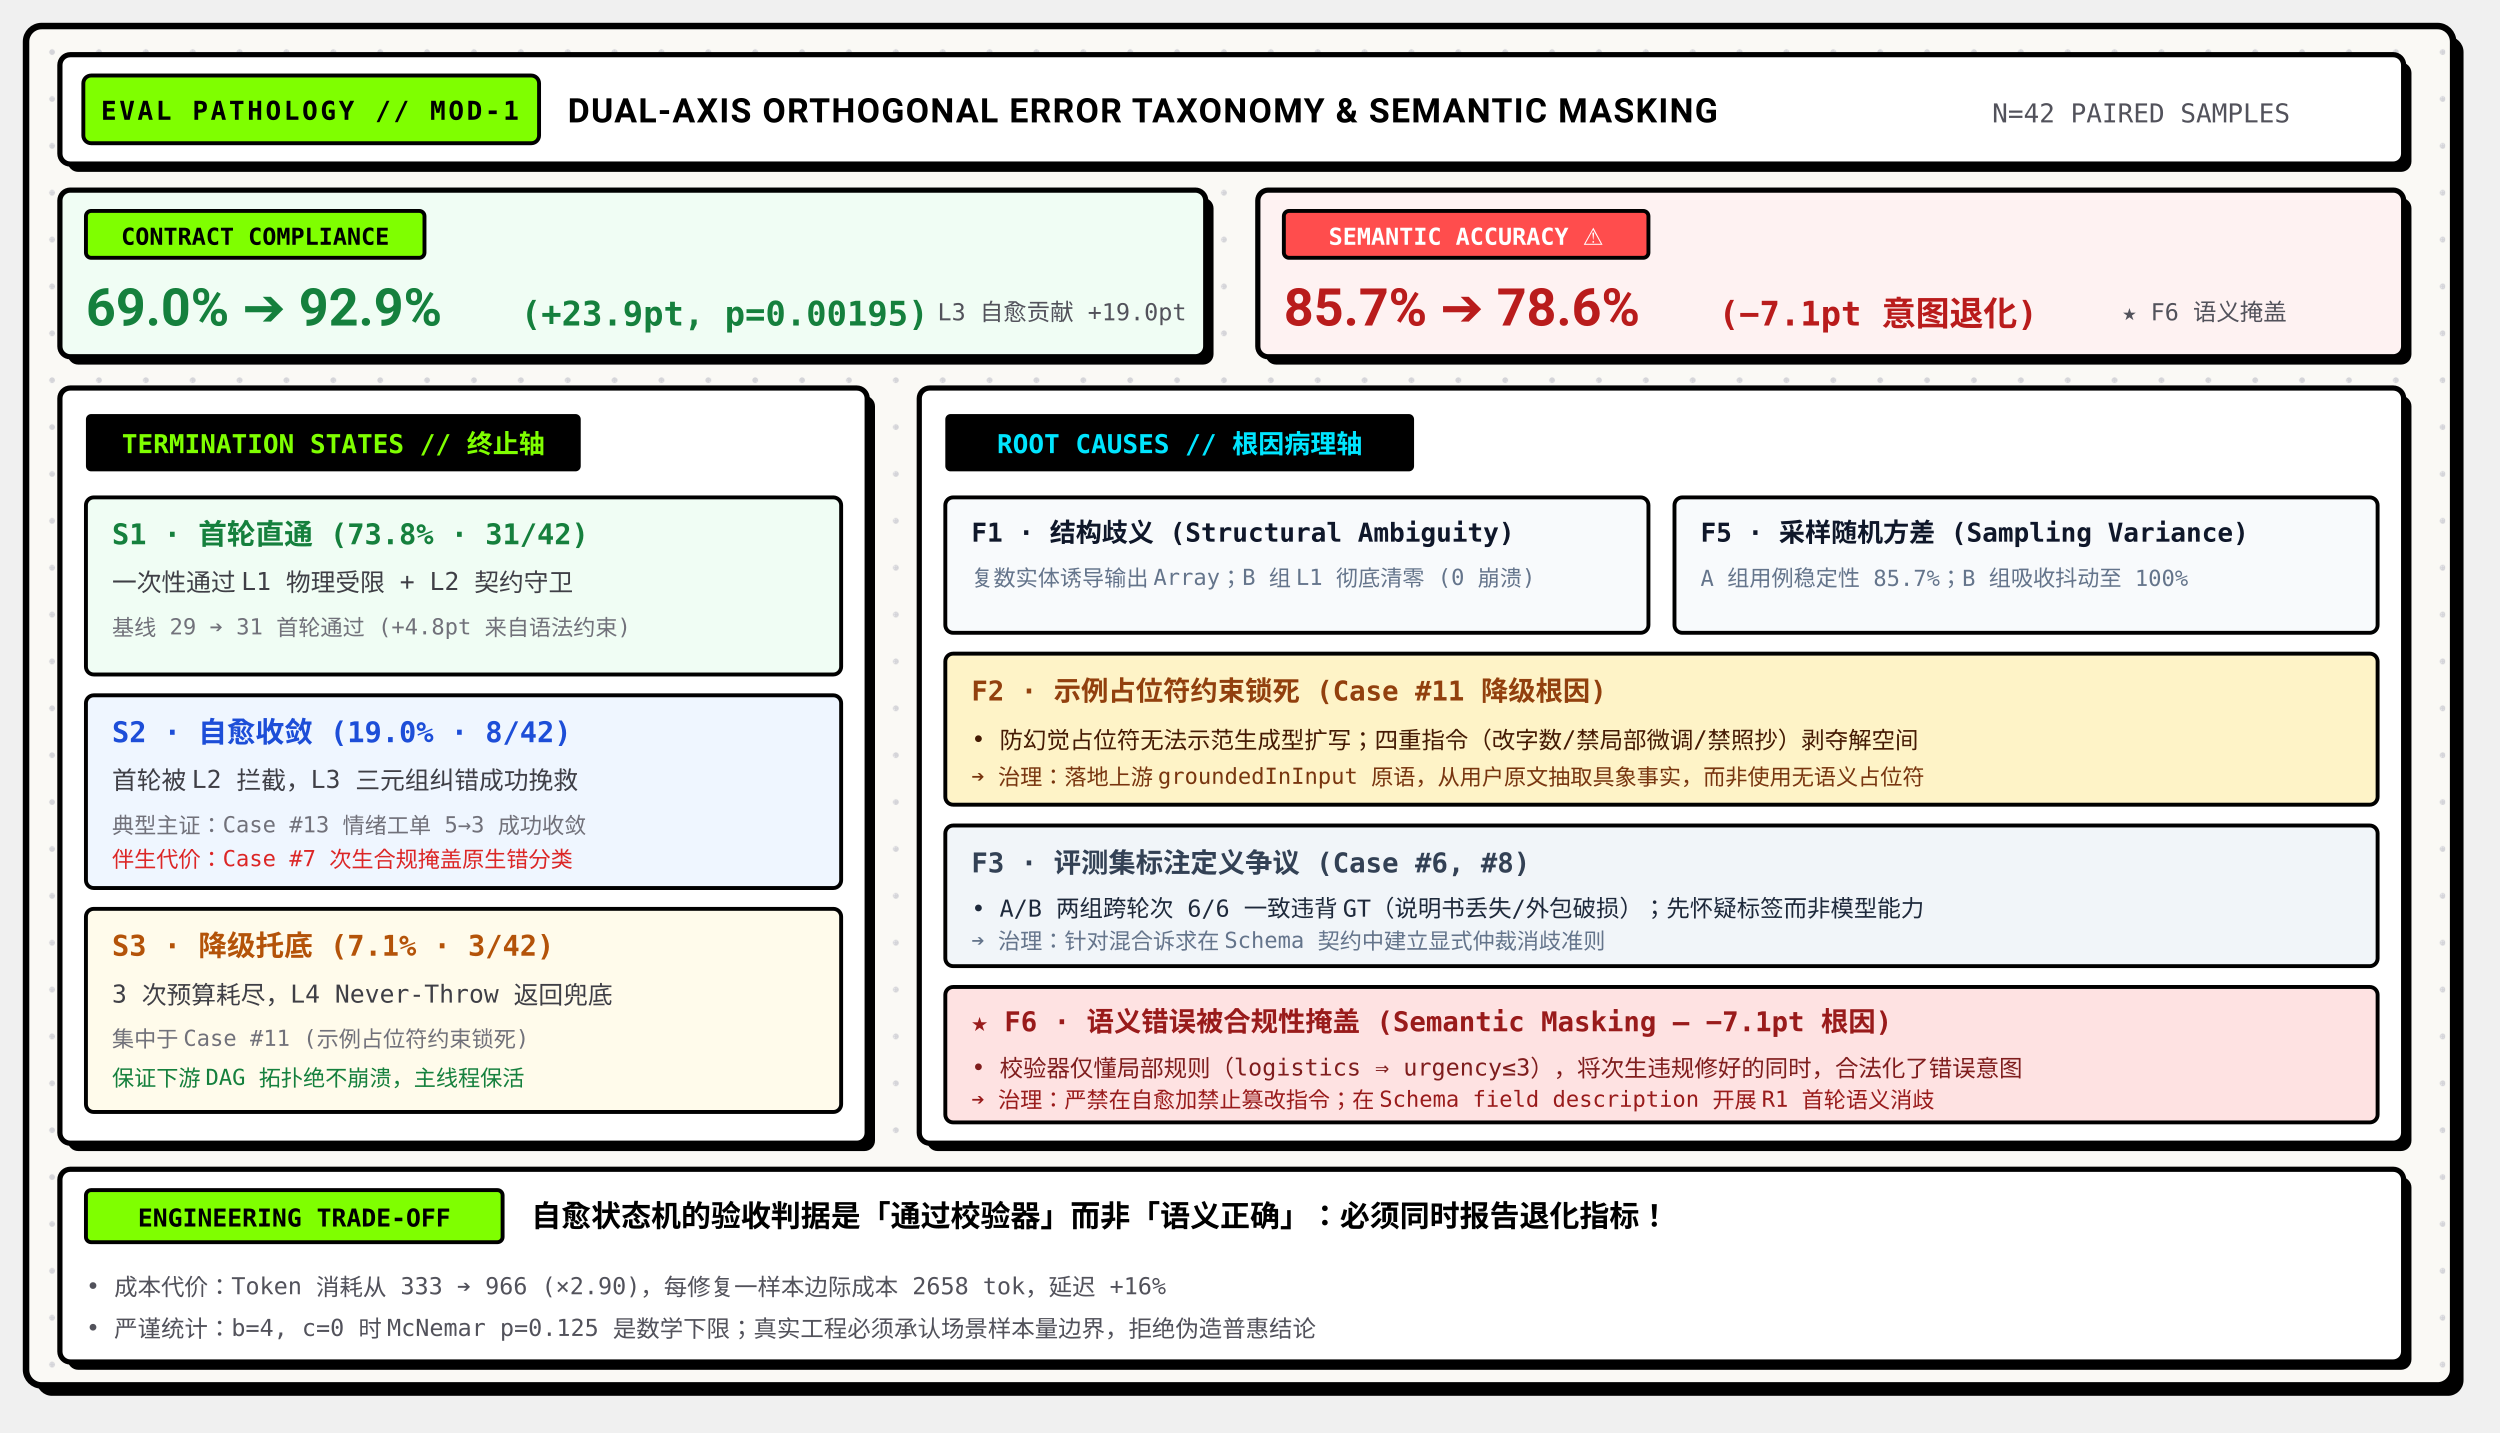
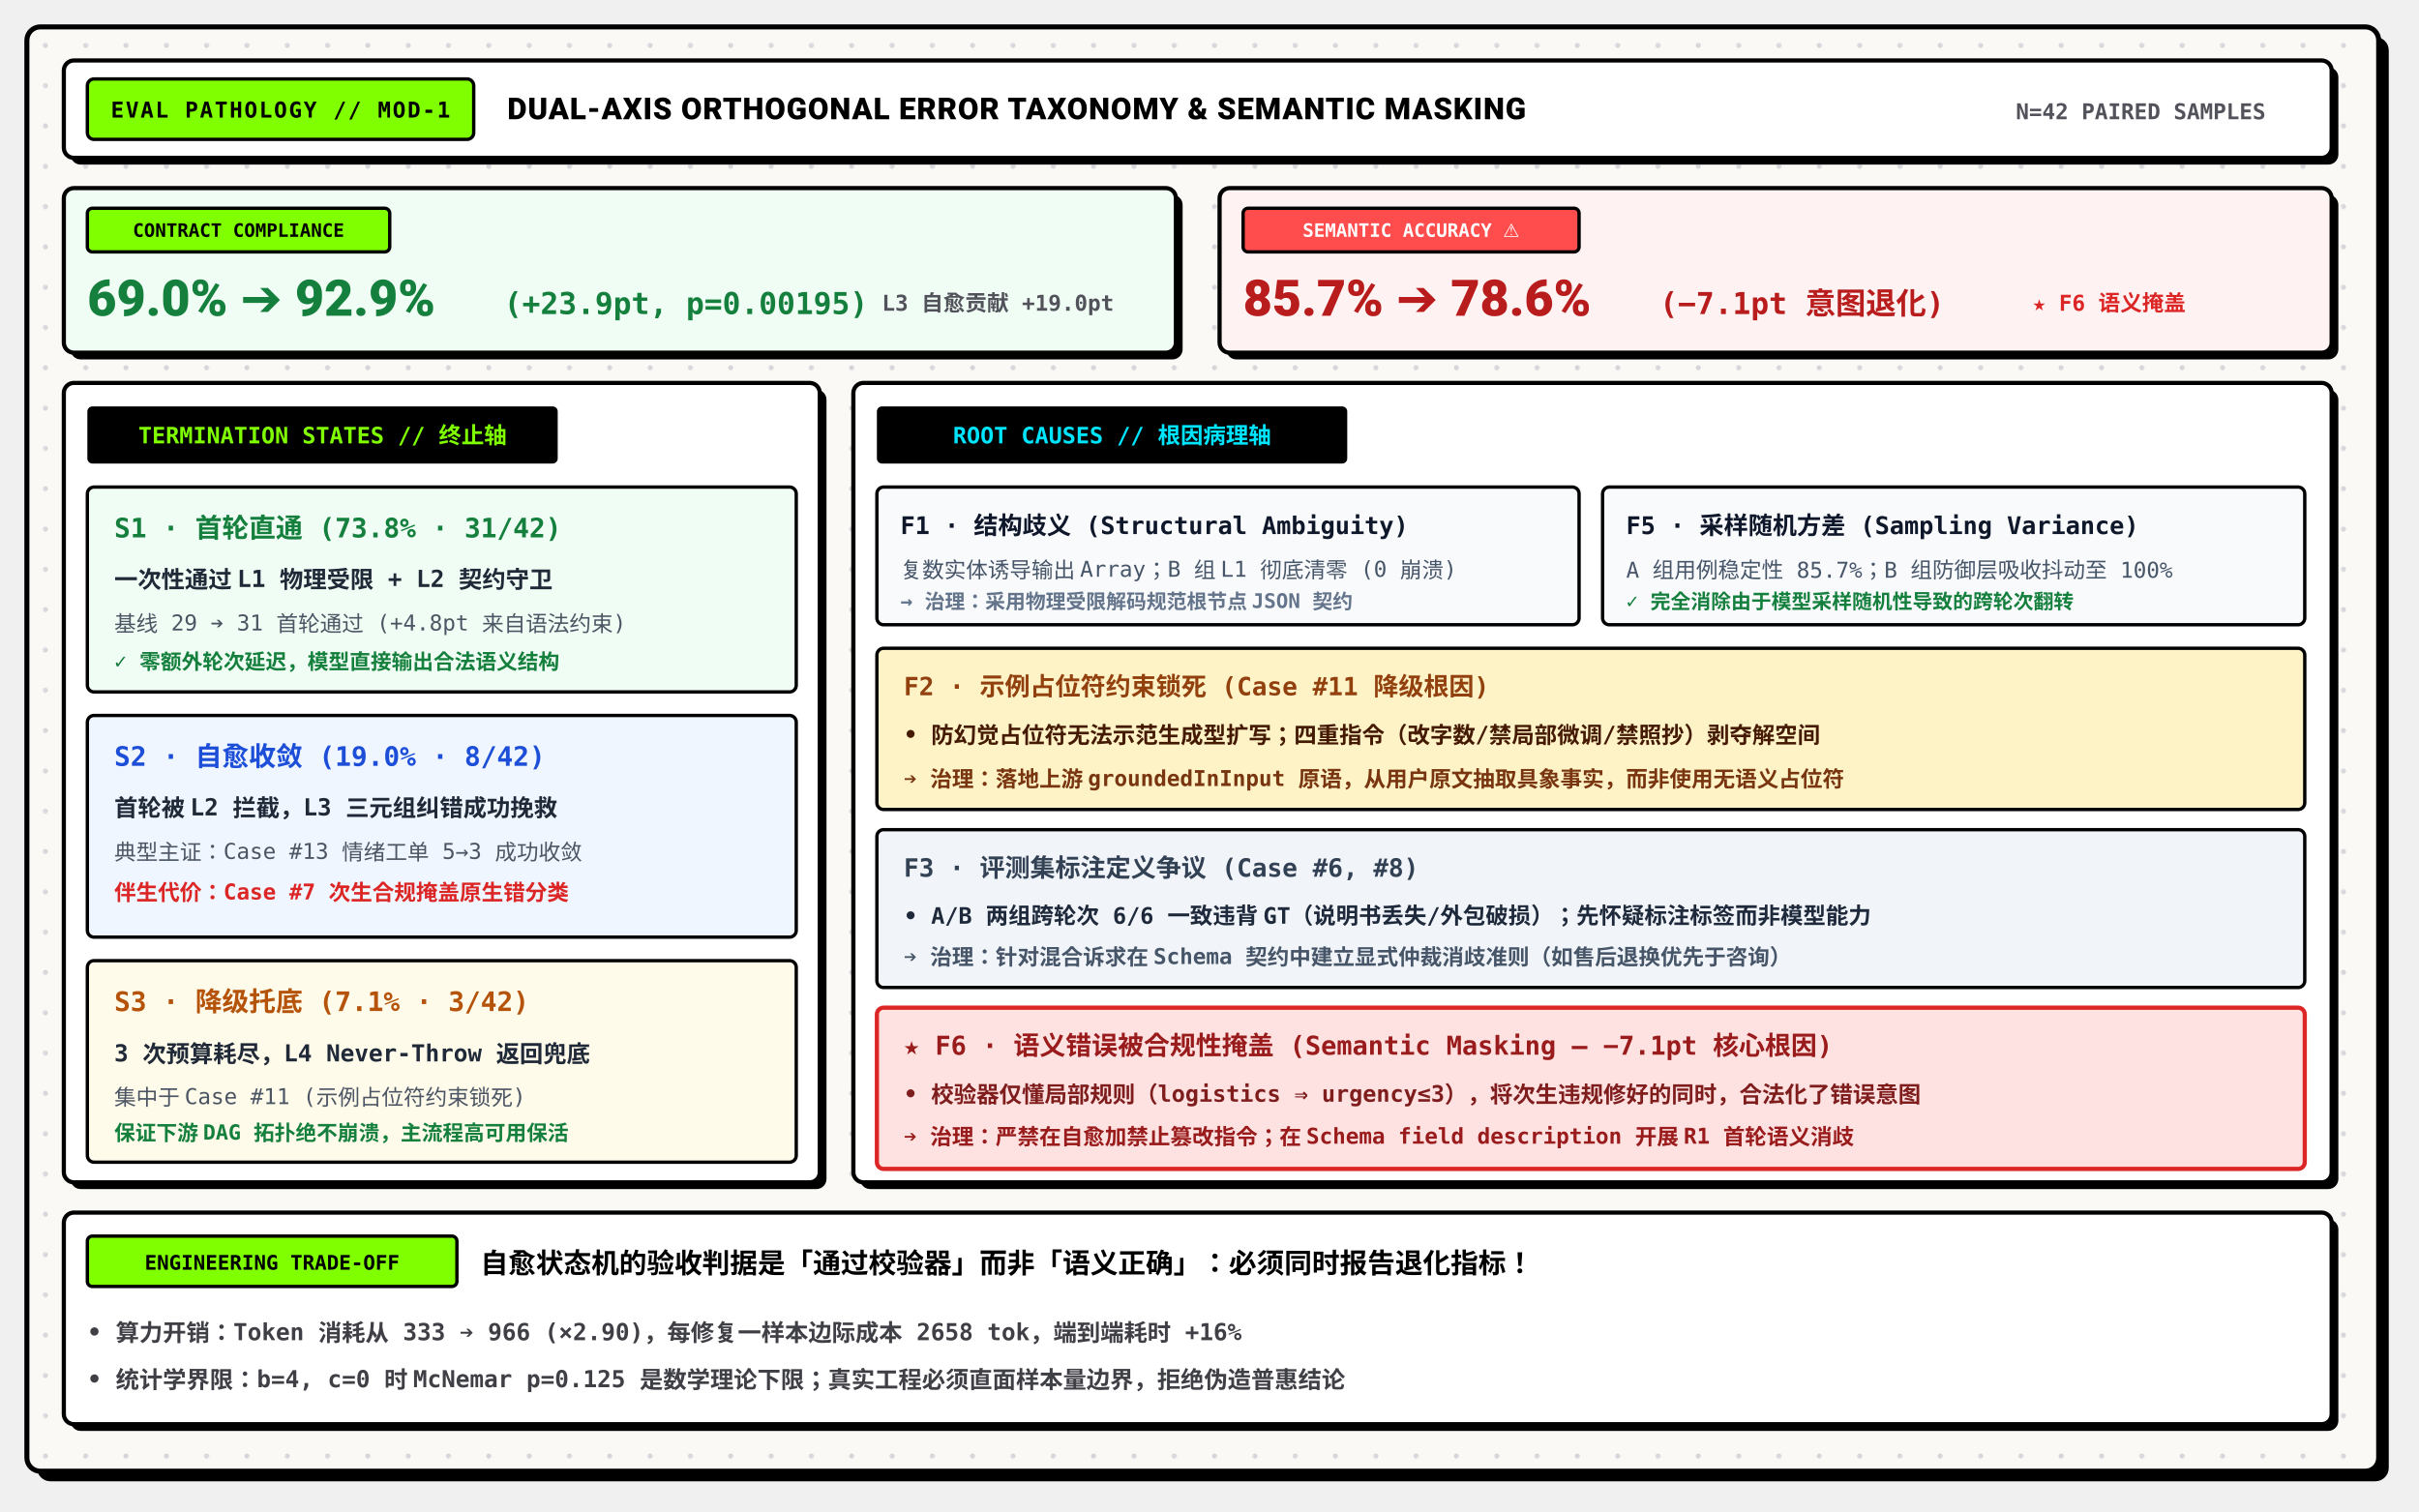
- <svg xmlns="http://www.w3.org/2000/svg" viewBox="0 0 960 550" width="960" height="550" style="background: transparent; display: block;">
+ <svg xmlns="http://www.w3.org/2000/svg" viewBox="0 0 1440 900" width="1440" height="900" style="background: transparent; display: block;">
  <defs>
-     <pattern id="dot-grid-eval" x="0" y="0" width="18" height="18" patternUnits="userSpaceOnUse">
-       <circle cx="2" cy="2" r="1.1" fill="#D4D4D8" />
+     <pattern id="dot-grid-eval" x="0" y="0" width="24" height="24" patternUnits="userSpaceOnUse">
+       <circle cx="3" cy="3" r="1.5" fill="#D4D4D8" />
    </pattern>
    <marker id="arrow-black" viewBox="0 0 10 10" refX="8" refY="5" markerWidth="6" markerHeight="6" orient="auto-start-reverse">
      <path d="M 0 1 L 10 5 L 0 9 z" fill="#000000" stroke="#000000" stroke-width="1.5" />
    </marker>
    <marker id="arrow-green" viewBox="0 0 10 10" refX="8" refY="5" markerWidth="6" markerHeight="6" orient="auto-start-reverse">
      <path d="M 0 1 L 10 5 L 0 9 z" fill="#7FFF00" stroke="#000000" stroke-width="1.5" />
    </marker>
    <marker id="arrow-red" viewBox="0 0 10 10" refX="8" refY="5" markerWidth="6" markerHeight="6" orient="auto-start-reverse">
      <path d="M 0 1 L 10 5 L 0 9 z" fill="#FF4D4D" stroke="#000000" stroke-width="1.5" />
    </marker>
    <style>
      .font-mono { font-family: 'Space Mono', SFMono-Regular, Menlo, Monaco, Consolas, 'PingFang SC', monospace; }
      .font-heading { font-family: 'Space Grotesk', -apple-system, BlinkMacSystemFont, 'Segoe UI', Roboto, 'PingFang SC', sans-serif; }
      .bold { font-weight: 700; }
-       .border-main { stroke: #000000; stroke-width: 2.5; stroke-linecap: square; stroke-linejoin: miter; }
-       .border-card { stroke: #000000; stroke-width: 2; }
-       .border-thin { stroke: #000000; stroke-width: 1.5; }
+       .bolder { font-weight: 800; }
+       .black { font-weight: 900; }
+       .border-main { stroke: #000000; stroke-width: 3; stroke-linecap: square; stroke-linejoin: miter; }
+       .border-card { stroke: #000000; stroke-width: 2.5; }
+       .border-thin { stroke: #000000; stroke-width: 2; }
    </style>
  </defs>
-   <rect x="14" y="14" width="932" height="522" rx="6" fill="#000000" />
-   <rect x="10" y="10" width="932" height="522" rx="6" fill="#FAF9F5" class="border-main" />
-   <rect x="13" y="13" width="926" height="516" rx="4" fill="url(#dot-grid-eval)" />
-   <rect x="26" y="24" width="900" height="42" rx="4" fill="#000000" />
-   <rect x="23" y="21" width="900" height="42" rx="4" fill="#FFFFFF" class="border-card" />
-   <rect x="32" y="29" width="175" height="26" rx="3" fill="#7FFF00" class="border-thin" />
-   <text x="119" y="46" class="font-mono bold" font-size="10" fill="#000000" text-anchor="middle" letter-spacing="1">EVAL PATHOLOGY // MOD-1</text>
-   <text x="218" y="47" class="font-heading bold" font-size="13" fill="#000000" letter-spacing="0.5">DUAL-AXIS ORTHOGONAL ERROR TAXONOMY &amp; SEMANTIC MASKING</text>
-   <text x="765" y="47" class="font-mono" font-size="10" fill="#52525B">N=42 PAIRED SAMPLES</text>
-   <rect x="26" y="76" width="440" height="64" rx="4" fill="#000000" />
-   <rect x="23" y="73" width="440" height="64" rx="4" fill="#F0FDF4" class="border-card" />
-   <rect x="33" y="81" width="130" height="18" rx="2" fill="#7FFF00" class="border-thin" />
-   <text x="98" y="94" class="font-mono bold" font-size="9" fill="#000000" text-anchor="middle">CONTRACT COMPLIANCE</text>
-   <text x="33" y="125" class="font-heading bold" font-size="20" fill="#15803D">69.0% ➔ 92.9%</text>
-   <text x="200" y="125" class="font-mono bold" font-size="13" fill="#15803D">(+23.9pt, p=0.00195)</text>
-   <text x="360" y="123" class="font-mono" font-size="9" fill="#52525B">L3 自愈贡献 +19.0pt</text>
-   <rect x="486" y="76" width="440" height="64" rx="4" fill="#000000" />
-   <rect x="483" y="73" width="440" height="64" rx="4" fill="#FEF2F2" class="border-card" />
-   <rect x="493" y="81" width="140" height="18" rx="2" fill="#FF4D4D" class="border-thin" />
-   <text x="563" y="94" class="font-mono bold" font-size="9" fill="#FFFFFF" text-anchor="middle">SEMANTIC ACCURACY ⚠️</text>
-   <text x="493" y="125" class="font-heading bold" font-size="20" fill="#B91C1C">85.7% ➔ 78.6%</text>
-   <text x="660" y="125" class="font-mono bold" font-size="13" fill="#B91C1C">(−7.1pt 意图退化)</text>
-   <text x="815" y="123" class="font-mono" font-size="9" fill="#52525B">★ F6 语义掩盖</text>
-   <rect x="26" y="152" width="310" height="290" rx="4" fill="#000000" />
-   <rect x="23" y="149" width="310" height="290" rx="4" fill="#FFFFFF" class="border-card" />
-   <rect x="33" y="159" width="190" height="22" rx="2" fill="#000000" />
-   <text x="128" y="174" class="font-mono bold" font-size="10" fill="#7FFF00" text-anchor="middle">TERMINATION STATES // 终止轴</text>
-   <rect x="33" y="191" width="290" height="68" rx="3" fill="#F0FDF4" class="border-thin" />
-   <text x="43" y="209" class="font-mono bold" font-size="11" fill="#15803D">S1 · 首轮直通 (73.8% · 31/42)</text>
-   <text x="43" y="227" class="font-mono" font-size="9.5" fill="#3F3F46">一次性通过 L1 物理受限 + L2 契约守卫</text>
-   <text x="43" y="244" class="font-mono" font-size="8.5" fill="#71717A">基线 29 ➔ 31 首轮通过 (+4.8pt 来自语法约束)</text>
-   <rect x="33" y="267" width="290" height="74" rx="3" fill="#EFF6FF" class="border-thin" />
-   <text x="43" y="285" class="font-mono bold" font-size="11" fill="#1D4ED8">S2 · 自愈收敛 (19.0% · 8/42)</text>
-   <text x="43" y="303" class="font-mono" font-size="9.5" fill="#3F3F46">首轮被 L2 拦截，L3 三元组纠错成功挽救</text>
-   <text x="43" y="320" class="font-mono" font-size="8.5" fill="#71717A">典型主证：Case #13 情绪工单 5→3 成功收敛</text>
-   <text x="43" y="333" class="font-mono" font-size="8.5" fill="#DC2626">伴生代价：Case #7 次生合规掩盖原生错分类</text>
-   <rect x="33" y="349" width="290" height="78" rx="3" fill="#FFFBEB" class="border-thin" />
-   <text x="43" y="367" class="font-mono bold" font-size="11" fill="#B45309">S3 · 降级托底 (7.1% · 3/42)</text>
-   <text x="43" y="385" class="font-mono" font-size="9.5" fill="#3F3F46">3 次预算耗尽，L4 Never-Throw 返回兜底</text>
-   <text x="43" y="402" class="font-mono" font-size="8.5" fill="#71717A">集中于 Case #11 (示例占位符约束锁死)</text>
-   <text x="43" y="417" class="font-mono" font-size="8.5" fill="#15803D">保证下游 DAG 拓扑绝不崩溃，主线程保活</text>
-   <rect x="356" y="152" width="570" height="290" rx="4" fill="#000000" />
-   <rect x="353" y="149" width="570" height="290" rx="4" fill="#FFFFFF" class="border-card" />
-   <rect x="363" y="159" width="180" height="22" rx="2" fill="#000000" />
-   <text x="453" y="174" class="font-mono bold" font-size="10" fill="#00E5FF" text-anchor="middle">ROOT CAUSES // 根因病理轴</text>
-   <rect x="363" y="191" width="270" height="52" rx="3" fill="#F8FAFC" class="border-thin" />
-   <text x="373" y="208" class="font-mono bold" font-size="10" fill="#0F172A">F1 · 结构歧义 (Structural Ambiguity)</text>
-   <text x="373" y="225" class="font-mono" font-size="8.5" fill="#64748B">复数实体诱导输出 Array；B 组 L1 彻底清零 (0 崩溃)</text>
-   <rect x="643" y="191" width="270" height="52" rx="3" fill="#F8FAFC" class="border-thin" />
-   <text x="653" y="208" class="font-mono bold" font-size="10" fill="#0F172A">F5 · 采样随机方差 (Sampling Variance)</text>
-   <text x="653" y="225" class="font-mono" font-size="8.5" fill="#64748B">A 组用例稳定性 85.7%；B 组吸收抖动至 100%</text>
-   <rect x="363" y="251" width="550" height="58" rx="3" fill="#FEF3C7" class="border-thin" />
-   <text x="373" y="269" class="font-mono bold" font-size="10.5" fill="#92400E">F2 · 示例占位符约束锁死 (Case #11 降级根因)</text>
-   <text x="373" y="287" class="font-mono" font-size="9" fill="#451A03">• 防幻觉占位符无法示范生成型扩写；四重指令（改字数/禁局部微调/禁照抄）剥夺解空间</text>
-   <text x="373" y="301" class="font-mono" font-size="8.5" fill="#78350F">➔ 治理：落地上游 groundedInInput 原语，从用户原文抽取具象事实，而非使用无语义占位符</text>
-   <rect x="363" y="317" width="550" height="54" rx="3" fill="#F1F5F9" class="border-thin" />
-   <text x="373" y="335" class="font-mono bold" font-size="10.5" fill="#334155">F3 · 评测集标注定义争议 (Case #6, #8)</text>
-   <text x="373" y="352" class="font-mono" font-size="9" fill="#1E293B">• A/B 两组跨轮次 6/6 一致违背 GT（说明书丢失/外包破损）；先怀疑标签而非模型能力</text>
-   <text x="373" y="364" class="font-mono" font-size="8.5" fill="#64748B">➔ 治理：针对混合诉求在 Schema 契约中建立显式仲裁消歧准则</text>
-   <rect x="363" y="379" width="550" height="52" rx="3" fill="#FEE2E2" class="border-thin" />
-   <text x="373" y="396" class="font-mono bold" font-size="10.5" fill="#991B1B">★ F6 · 语义错误被合规性掩盖 (Semantic Masking — −7.1pt 根因)</text>
-   <text x="373" y="413" class="font-mono" font-size="9" fill="#7F1D1D">• 校验器仅懂局部规则（logistics ⇒ urgency≤3），将次生违规修好的同时，合法化了错误意图</text>
-   <text x="373" y="425" class="font-mono" font-size="8.5" fill="#991B1B">➔ 治理：严禁在自愈加禁止篡改指令；在 Schema field description 开展 R1 首轮语义消歧</text>
-   <rect x="26" y="452" width="900" height="74" rx="4" fill="#000000" />
-   <rect x="23" y="449" width="900" height="74" rx="4" fill="#FFFFFF" class="border-card" />
-   <rect x="33" y="457" width="160" height="20" rx="2" fill="#7FFF00" class="border-thin" />
-   <text x="113" y="471" class="font-mono bold" font-size="9.5" fill="#000000" text-anchor="middle">ENGINEERING TRADE-OFF</text>
-   <text x="204" y="471" class="font-heading bold" font-size="11.5" fill="#000000">自愈状态机的验收判据是「通过校验器」而非「语义正确」：必须同时报告退化指标！</text>
-   <text x="33" y="497" class="font-mono" font-size="9" fill="#52525B">• 成本代价：Token 消耗从 333 ➔ 966 (×2.90)，每修复一样本边际成本 2658 tok，延迟 +16%</text>
-   <text x="33" y="513" class="font-mono" font-size="9" fill="#52525B">• 严谨统计：b=4, c=0 时 McNemar p=0.125 是数学下限；真实工程必须承认场景样本量边界，拒绝伪造普惠结论</text>
+   <rect x="22" y="22" width="1400" height="860" rx="8" fill="#000000" />
+   <rect x="16" y="16" width="1400" height="860" rx="8" fill="#FAF9F5" class="border-main" />
+   <rect x="20" y="20" width="1392" height="852" rx="6" fill="url(#dot-grid-eval)" />
+   <rect x="42" y="40" width="1350" height="58" rx="6" fill="#000000" />
+   <rect x="38" y="36" width="1350" height="58" rx="6" fill="#FFFFFF" class="border-card" />
+   <rect x="52" y="47" width="230" height="36" rx="4" fill="#7FFF00" class="border-thin" />
+   <text x="167" y="70" class="font-mono bolder" font-size="13" fill="#000000" text-anchor="middle" letter-spacing="1">EVAL PATHOLOGY // MOD-1</text>
+   <text x="302" y="71" class="font-heading black" font-size="18" fill="#000000" letter-spacing="0.5">DUAL-AXIS ORTHOGONAL ERROR TAXONOMY &amp; SEMANTIC MASKING</text>
+   <text x="1200" y="71" class="font-mono bold" font-size="13" fill="#52525B">N=42 PAIRED SAMPLES</text>
+   <rect x="42" y="116" width="662" height="98" rx="6" fill="#000000" />
+   <rect x="38" y="112" width="662" height="98" rx="6" fill="#F0FDF4" class="border-card" />
+   <rect x="52" y="124" width="180" height="26" rx="3" fill="#7FFF00" class="border-thin" />
+   <text x="142" y="141" class="font-mono bolder" font-size="11" fill="#000000" text-anchor="middle">CONTRACT COMPLIANCE</text>
+   <text x="52" y="188" class="font-heading black" font-size="30" fill="#15803D">69.0% ➔ 92.9%</text>
+   <text x="300" y="187" class="font-mono black" font-size="18" fill="#15803D">(+23.9pt, p=0.00195)</text>
+   <text x="525" y="185" class="font-mono bold" font-size="13" fill="#52525B">L3 自愈贡献 +19.0pt</text>
+   <rect x="730" y="116" width="662" height="98" rx="6" fill="#000000" />
+   <rect x="726" y="112" width="662" height="98" rx="6" fill="#FEF2F2" class="border-card" />
+   <rect x="740" y="124" width="200" height="26" rx="3" fill="#FF4D4D" class="border-thin" />
+   <text x="840" y="141" class="font-mono bolder" font-size="11" fill="#FFFFFF" text-anchor="middle">SEMANTIC ACCURACY ⚠️</text>
+   <text x="740" y="188" class="font-heading black" font-size="30" fill="#B91C1C">85.7% ➔ 78.6%</text>
+   <text x="988" y="187" class="font-mono black" font-size="18" fill="#B91C1C">(−7.1pt 意图退化)</text>
+   <text x="1210" y="185" class="font-mono bolder" font-size="13" fill="#DC2626">★ F6 语义掩盖</text>
+   <rect x="42" y="232" width="450" height="476" rx="6" fill="#000000" />
+   <rect x="38" y="228" width="450" height="476" rx="6" fill="#FFFFFF" class="border-card" />
+   <rect x="52" y="242" width="280" height="34" rx="3" fill="#000000" />
+   <text x="192" y="264" class="font-mono bolder" font-size="13.5" fill="#7FFF00" text-anchor="middle">TERMINATION STATES // 终止轴</text>
+   <rect x="52" y="290" width="422" height="122" rx="4" fill="#F0FDF4" class="border-thin" />
+   <text x="68" y="320" class="font-mono black" font-size="16" fill="#15803D">S1 · 首轮直通 (73.8% · 31/42)</text>
+   <text x="68" y="350" class="font-mono bold" font-size="14" fill="#1F2937">一次性通过 L1 物理受限 + L2 契约守卫</text>
+   <text x="68" y="376" class="font-mono" font-size="13" fill="#4B5563">基线 29 ➔ 31 首轮通过 (+4.8pt 来自语法约束)</text>
+   <text x="68" y="398" class="font-mono bolder" font-size="12.5" fill="#15803D">✓ 零额外轮次延迟，模型直接输出合法语义结构</text>
+   <rect x="52" y="426" width="422" height="132" rx="4" fill="#EFF6FF" class="border-thin" />
+   <text x="68" y="456" class="font-mono black" font-size="16" fill="#1D4ED8">S2 · 自愈收敛 (19.0% · 8/42)</text>
+   <text x="68" y="486" class="font-mono bold" font-size="14" fill="#1F2937">首轮被 L2 拦截，L3 三元组纠错成功挽救</text>
+   <text x="68" y="512" class="font-mono" font-size="13" fill="#4B5563">典型主证：Case #13 情绪工单 5→3 成功收敛</text>
+   <text x="68" y="536" class="font-mono bolder" font-size="13" fill="#DC2626">伴生代价：Case #7 次生合规掩盖原生错分类</text>
+   <rect x="52" y="572" width="422" height="120" rx="4" fill="#FFFBEB" class="border-thin" />
+   <text x="68" y="602" class="font-mono black" font-size="16" fill="#B45309">S3 · 降级托底 (7.1% · 3/42)</text>
+   <text x="68" y="632" class="font-mono bold" font-size="14" fill="#1F2937">3 次预算耗尽，L4 Never-Throw 返回兜底</text>
+   <text x="68" y="658" class="font-mono" font-size="13" fill="#4B5563">集中于 Case #11 (示例占位符约束锁死)</text>
+   <text x="68" y="679" class="font-mono bolder" font-size="12.5" fill="#15803D">保证下游 DAG 拓扑绝不崩溃，主流程高可用保活</text>
+   <rect x="512" y="232" width="880" height="476" rx="6" fill="#000000" />
+   <rect x="508" y="228" width="880" height="476" rx="6" fill="#FFFFFF" class="border-card" />
+   <rect x="522" y="242" width="280" height="34" rx="3" fill="#000000" />
+   <text x="662" y="264" class="font-mono bolder" font-size="13.5" fill="#00E5FF" text-anchor="middle">ROOT CAUSES // 根因病理轴</text>
+   <rect x="522" y="290" width="418" height="82" rx="4" fill="#F8FAFC" class="border-thin" />
+   <text x="536" y="318" class="font-mono black" font-size="14.5" fill="#0F172A">F1 · 结构歧义 (Structural Ambiguity)</text>
+   <text x="536" y="344" class="font-mono" font-size="13" fill="#475569">复数实体诱导输出 Array；B 组 L1 彻底清零 (0 崩溃)</text>
+   <text x="536" y="362" class="font-mono bold" font-size="12" fill="#64748B">→ 治理：采用物理受限解码规范根节点 JSON 契约</text>
+   <rect x="954" y="290" width="418" height="82" rx="4" fill="#F8FAFC" class="border-thin" />
+   <text x="968" y="318" class="font-mono black" font-size="14.5" fill="#0F172A">F5 · 采样随机方差 (Sampling Variance)</text>
+   <text x="968" y="344" class="font-mono" font-size="13" fill="#475569">A 组用例稳定性 85.7%；B 组防御层吸收抖动至 100%</text>
+   <text x="968" y="362" class="font-mono bolder" font-size="12" fill="#15803D">✓ 完全消除由于模型采样随机性导致的跨轮次翻转</text>
+   <rect x="522" y="386" width="850" height="96" rx="4" fill="#FEF3C7" class="border-thin" />
+   <text x="538" y="414" class="font-mono black" font-size="15" fill="#92400E">F2 · 示例占位符约束锁死 (Case #11 降级根因)</text>
+   <text x="538" y="442" class="font-mono bold" font-size="13.5" fill="#451A03">• 防幻觉占位符无法示范生成型扩写；四重指令（改字数/禁局部微调/禁照抄）剥夺解空间</text>
+   <text x="538" y="468" class="font-mono bolder" font-size="13" fill="#78350F">➔ 治理：落地上游 groundedInInput 原语，从用户原文抽取具象事实，而非使用无语义占位符</text>
+   <rect x="522" y="494" width="850" height="94" rx="4" fill="#F1F5F9" class="border-thin" />
+   <text x="538" y="522" class="font-mono black" font-size="15" fill="#334155">F3 · 评测集标注定义争议 (Case #6, #8)</text>
+   <text x="538" y="550" class="font-mono bold" font-size="13.5" fill="#1E293B">• A/B 两组跨轮次 6/6 一致违背 GT（说明书丢失/外包破损）；先怀疑标注标签而非模型能力</text>
+   <text x="538" y="574" class="font-mono bolder" font-size="13" fill="#475569">➔ 治理：针对混合诉求在 Schema 契约中建立显式仲裁消歧准则（如售后退换优先于咨询）</text>
+   <rect x="522" y="600" width="850" height="96" rx="4" fill="#FEE2E2" stroke="#DC2626" stroke-width="2.5" />
+   <text x="538" y="628" class="font-mono black" font-size="15.5" fill="#991B1B">★ F6 · 语义错误被合规性掩盖 (Semantic Masking — −7.1pt 核心根因)</text>
+   <text x="538" y="656" class="font-mono bold" font-size="13.5" fill="#7F1D1D">• 校验器仅懂局部规则（logistics ⇒ urgency≤3），将次生违规修好的同时，合法化了错误意图</text>
+   <text x="538" y="681" class="font-mono bolder" font-size="13" fill="#991B1B">➔ 治理：严禁在自愈加禁止篡改指令；在 Schema field description 开展 R1 首轮语义消歧</text>
+   <rect x="42" y="726" width="1350" height="126" rx="6" fill="#000000" />
+   <rect x="38" y="722" width="1350" height="126" rx="6" fill="#FFFFFF" class="border-card" />
+   <rect x="52" y="736" width="220" height="30" rx="3" fill="#7FFF00" class="border-thin" />
+   <text x="162" y="756" class="font-mono bolder" font-size="12" fill="#000000" text-anchor="middle">ENGINEERING TRADE-OFF</text>
+   <text x="286" y="758" class="font-heading black" font-size="16.5" fill="#000000">自愈状态机的验收判据是「通过校验器」而非「语义正确」：必须同时报告退化指标！</text>
+   <text x="52" y="798" class="font-mono bold" font-size="14" fill="#3F3F46">• 算力开销：Token 消耗从 333 ➔ 966 (×2.90)，每修复一样本边际成本 2658 tok，端到端耗时 +16%</text>
+   <text x="52" y="826" class="font-mono bold" font-size="14" fill="#3F3F46">• 统计学界限：b=4, c=0 时 McNemar p=0.125 是数学理论下限；真实工程必须直面样本量边界，拒绝伪造普惠结论</text>
</svg>
